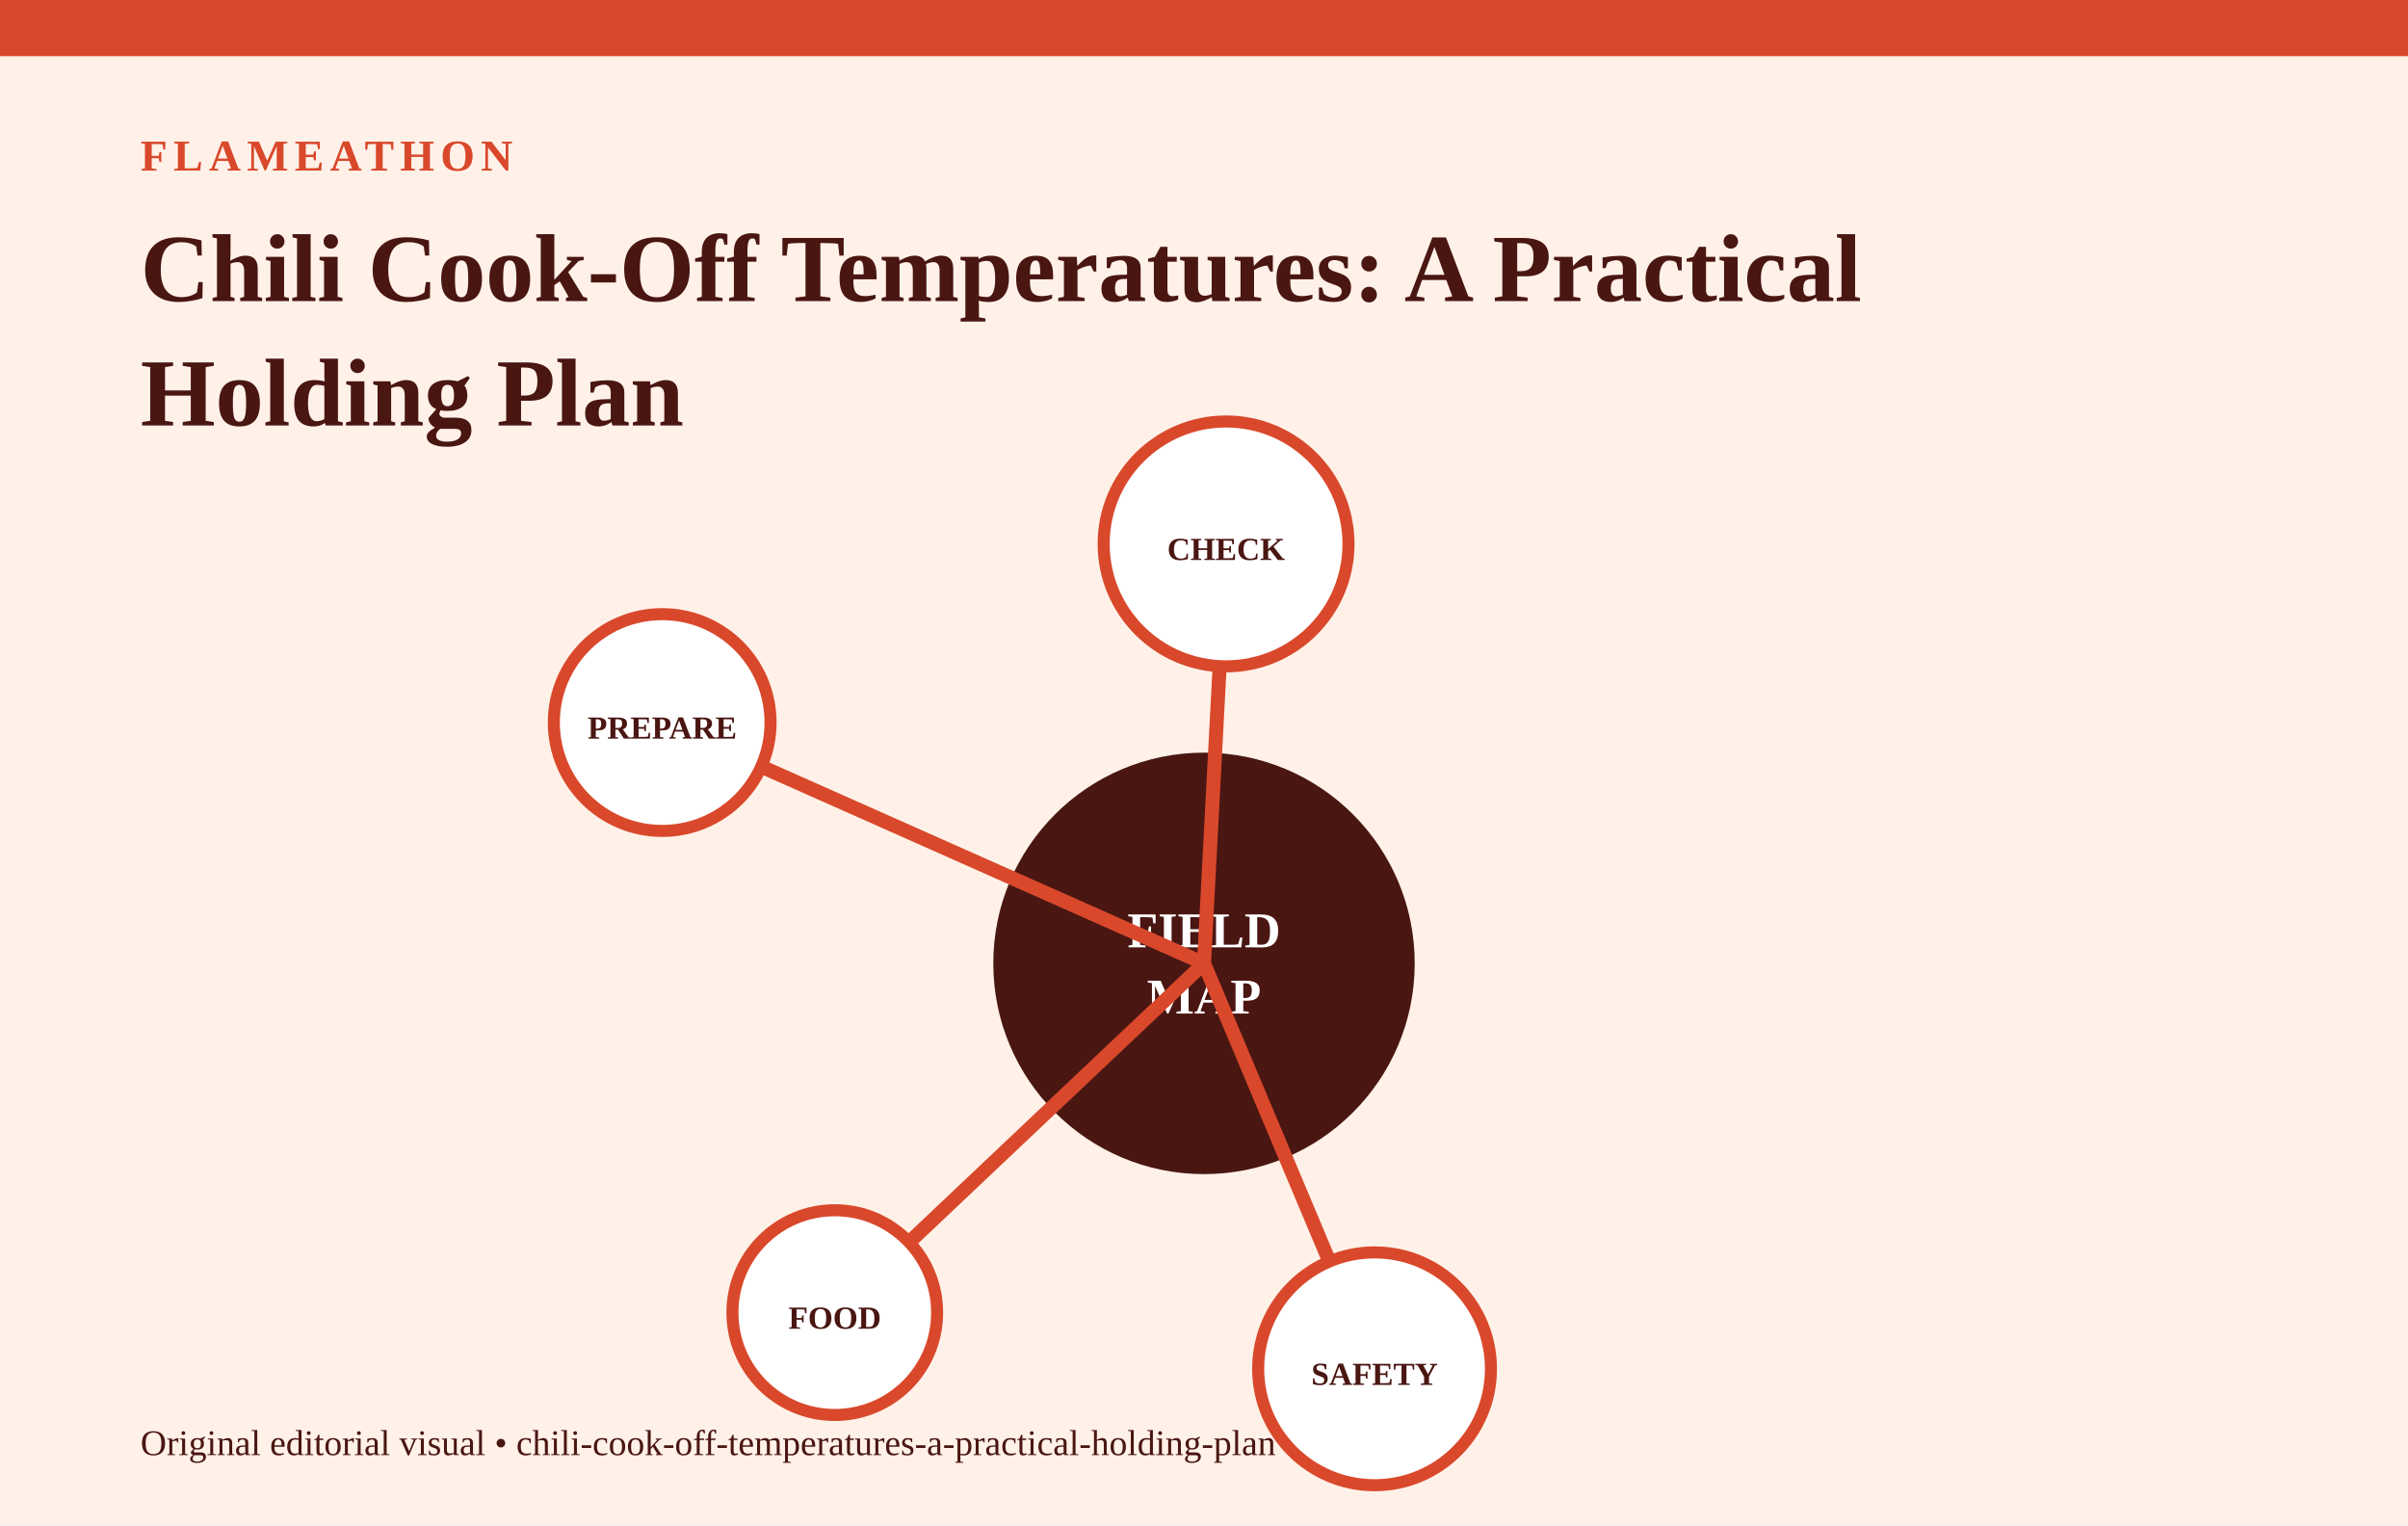
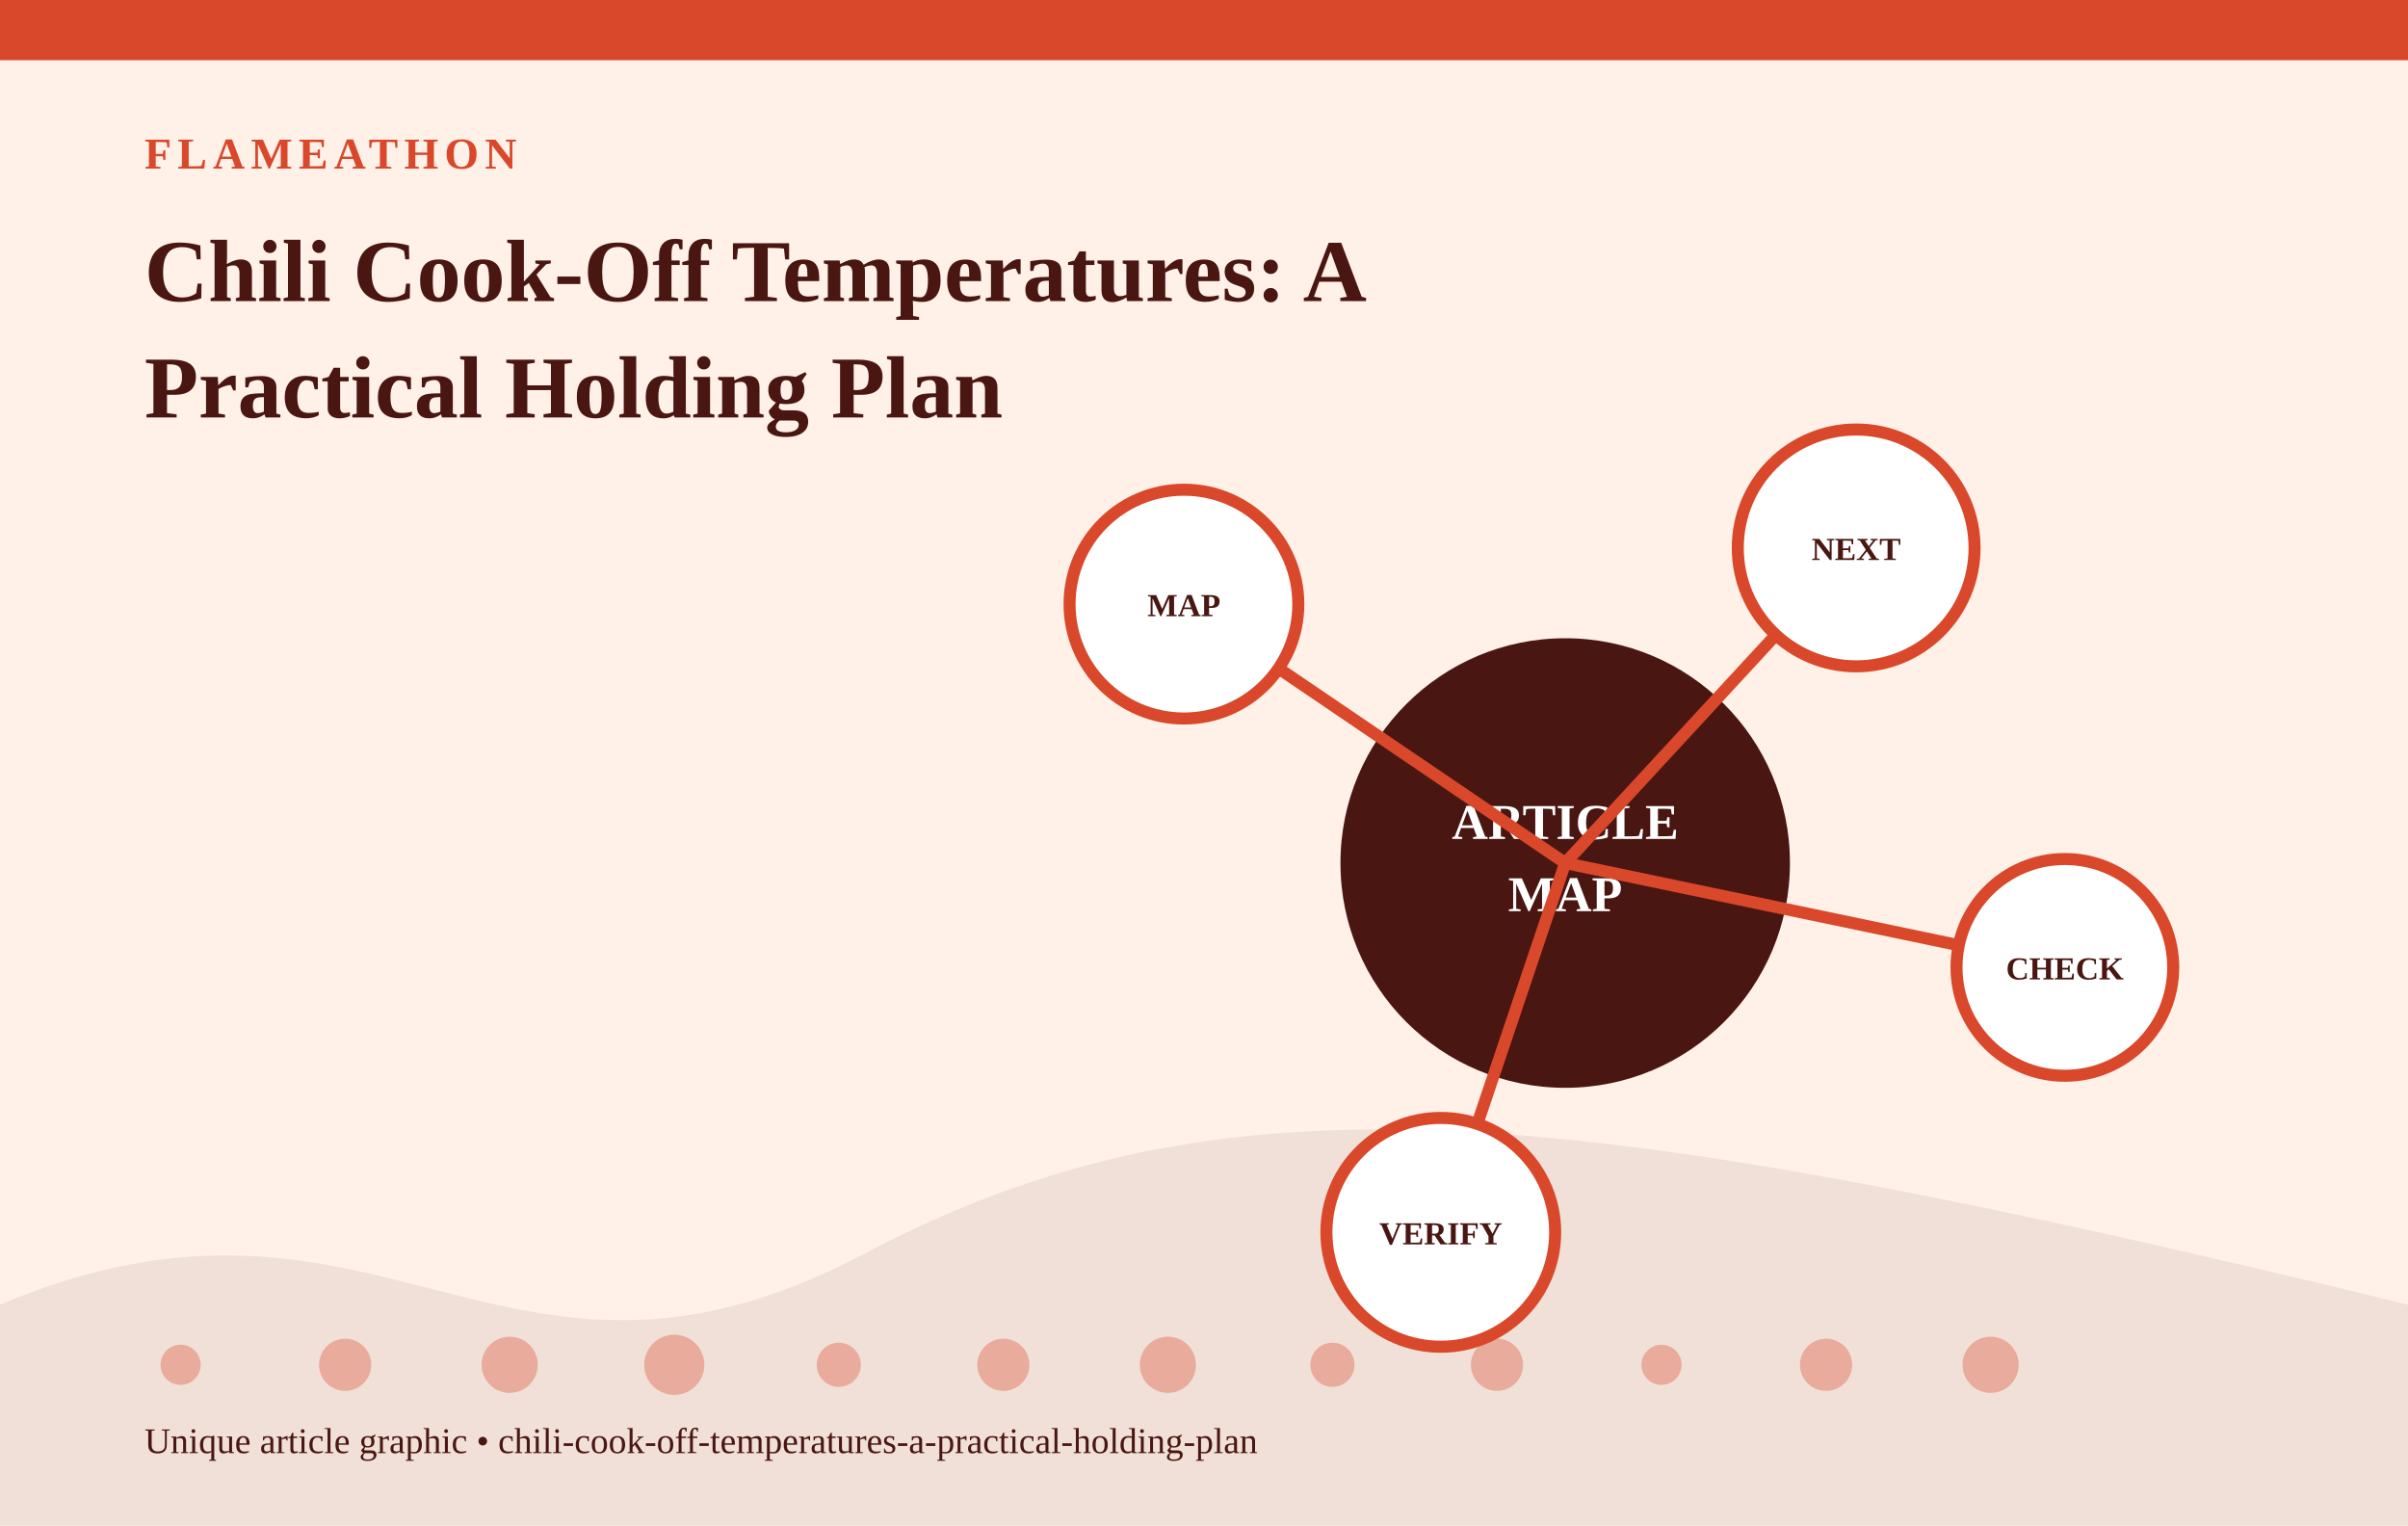
- <svg xmlns="http://www.w3.org/2000/svg" width="1200" height="760" viewBox="0 0 1200 760" role="img" aria-labelledby="t d">
-   <rect width="1200" height="760" fill="#FFF1E8" />
-   <rect width="1200" height="28" fill="#D9482B" />
-   <text x="70" y="85" fill="#D9482B" font-size="22" font-weight="700" letter-spacing="3">FLAMEATHON</text>
-   <text x="70" y="150" fill="#4A1612" font-size="48" font-weight="700">Chili Cook-Off Temperatures: A Practical</text>
-   <text x="70" y="212" fill="#4A1612" font-size="48" font-weight="700">Holding Plan</text>
-   <circle cx="600" cy="480" r="105" fill="#4A1612" />
-   <text x="600" y="472" text-anchor="middle" fill="white" font-size="25" font-weight="700">FIELD</text>
-   <text x="600" y="505" text-anchor="middle" fill="white" font-size="25" font-weight="700">MAP</text>
-   <g>
-     <line x1="600" y1="480" x2="416" y2="654" stroke="#D9482B" stroke-width="7" />
-     <circle cx="416" cy="654" r="51" fill="white" stroke="#D9482B" stroke-width="6" />
-     <text x="416" y="662" text-anchor="middle" fill="#4A1612" font-size="16" font-weight="700">FOOD</text>
-   </g>
-   <g>
-     <line x1="600" y1="480" x2="685" y2="682" stroke="#D9482B" stroke-width="7" />
-     <circle cx="685" cy="682" r="58" fill="white" stroke="#D9482B" stroke-width="6" />
-     <text x="685" y="690" text-anchor="middle" fill="#4A1612" font-size="16" font-weight="700">SAFETY</text>
-   </g>
-   <g>
-     <line x1="600" y1="480" x2="330" y2="360" stroke="#D9482B" stroke-width="7" />
-     <circle cx="330" cy="360" r="54" fill="white" stroke="#D9482B" stroke-width="6" />
-     <text x="330" y="368" text-anchor="middle" fill="#4A1612" font-size="16" font-weight="700">PREPARE</text>
-   </g>
-   <g>
-     <line x1="600" y1="480" x2="611" y2="271" stroke="#D9482B" stroke-width="7" />
-     <circle cx="611" cy="271" r="61" fill="white" stroke="#D9482B" stroke-width="6" />
-     <text x="611" y="279" text-anchor="middle" fill="#4A1612" font-size="16" font-weight="700">CHECK</text>
-   </g>
-   <text x="70" y="725" fill="#4A1612" font-size="18">Original editorial visual • chili-cook-off-temperatures-a-practical-holding-plan</text>
+ <svg xmlns="http://www.w3.org/2000/svg" width="1200" height="760" viewBox="0 0 1200 760" role="img" aria-labelledby="title desc">
+   <rect width="1200" height="760" fill="#fff1e8" />
+   <rect width="1200" height="30" fill="#d9482b" />
+   <path d="M0 650 C190 570 250 720 430 625 S780 548 1200 650 L1200 760 L0 760 Z" fill="#4a1612" opacity="0.08" />
+   <text x="72" y="84" fill="#d9482b" font-size="22" font-weight="800" letter-spacing="3">FLAMEATHON</text>
+   <text x="72" y="150" fill="#4a1612" font-size="44" font-weight="800">Chili Cook-Off Temperatures: A</text>
+   <text x="72" y="208" fill="#4a1612" font-size="44" font-weight="800">Practical Holding Plan</text>
+   <circle cx="780" cy="430" r="112" fill="#4a1612" />
+   <text x="780" y="418" text-anchor="middle" fill="white" font-size="25" font-weight="800">ARTICLE</text>
+   <text x="780" y="454" text-anchor="middle" fill="white" font-size="25" font-weight="800">MAP</text>
+   <line x1="780" y1="430" x2="1029" y2="482" stroke="#d9482b" stroke-width="6" />
+   <circle cx="1029" cy="482" r="54" fill="white" stroke="#d9482b" stroke-width="6" />
+   <text x="1029" y="488" text-anchor="middle" fill="#4a1612" font-size="16" font-weight="800">CHECK</text>
+   <line x1="780" y1="430" x2="718" y2="614" stroke="#d9482b" stroke-width="6" />
+   <circle cx="718" cy="614" r="57" fill="white" stroke="#d9482b" stroke-width="6" />
+   <text x="718" y="620" text-anchor="middle" fill="#4a1612" font-size="16" font-weight="800">VERIFY</text>
+   <line x1="780" y1="430" x2="590" y2="301" stroke="#d9482b" stroke-width="6" />
+   <circle cx="590" cy="301" r="57" fill="white" stroke="#d9482b" stroke-width="6" />
+   <text x="590" y="307" text-anchor="middle" fill="#4a1612" font-size="16" font-weight="800">MAP</text>
+   <line x1="780" y1="430" x2="925" y2="273" stroke="#d9482b" stroke-width="6" />
+   <circle cx="925" cy="273" r="59" fill="white" stroke="#d9482b" stroke-width="6" />
+   <text x="925" y="279" text-anchor="middle" fill="#4a1612" font-size="16" font-weight="800">NEXT</text>
+   <circle cx="90" cy="680" r="10" fill="#d9482b" opacity="0.35" />
+   <circle cx="172" cy="680" r="13" fill="#d9482b" opacity="0.35" />
+   <circle cx="254" cy="680" r="14" fill="#d9482b" opacity="0.35" />
+   <circle cx="336" cy="680" r="15" fill="#d9482b" opacity="0.35" />
+   <circle cx="418" cy="680" r="11" fill="#d9482b" opacity="0.35" />
+   <circle cx="500" cy="680" r="13" fill="#d9482b" opacity="0.35" />
+   <circle cx="582" cy="680" r="14" fill="#d9482b" opacity="0.35" />
+   <circle cx="664" cy="680" r="11" fill="#d9482b" opacity="0.35" />
+   <circle cx="746" cy="680" r="13" fill="#d9482b" opacity="0.35" />
+   <circle cx="828" cy="680" r="10" fill="#d9482b" opacity="0.35" />
+   <circle cx="910" cy="680" r="13" fill="#d9482b" opacity="0.35" />
+   <circle cx="992" cy="680" r="14" fill="#d9482b" opacity="0.35" />
+   <text x="72" y="724" fill="#4a1612" font-size="18">Unique article graphic • chili-cook-off-temperatures-a-practical-holding-plan</text>
</svg>
